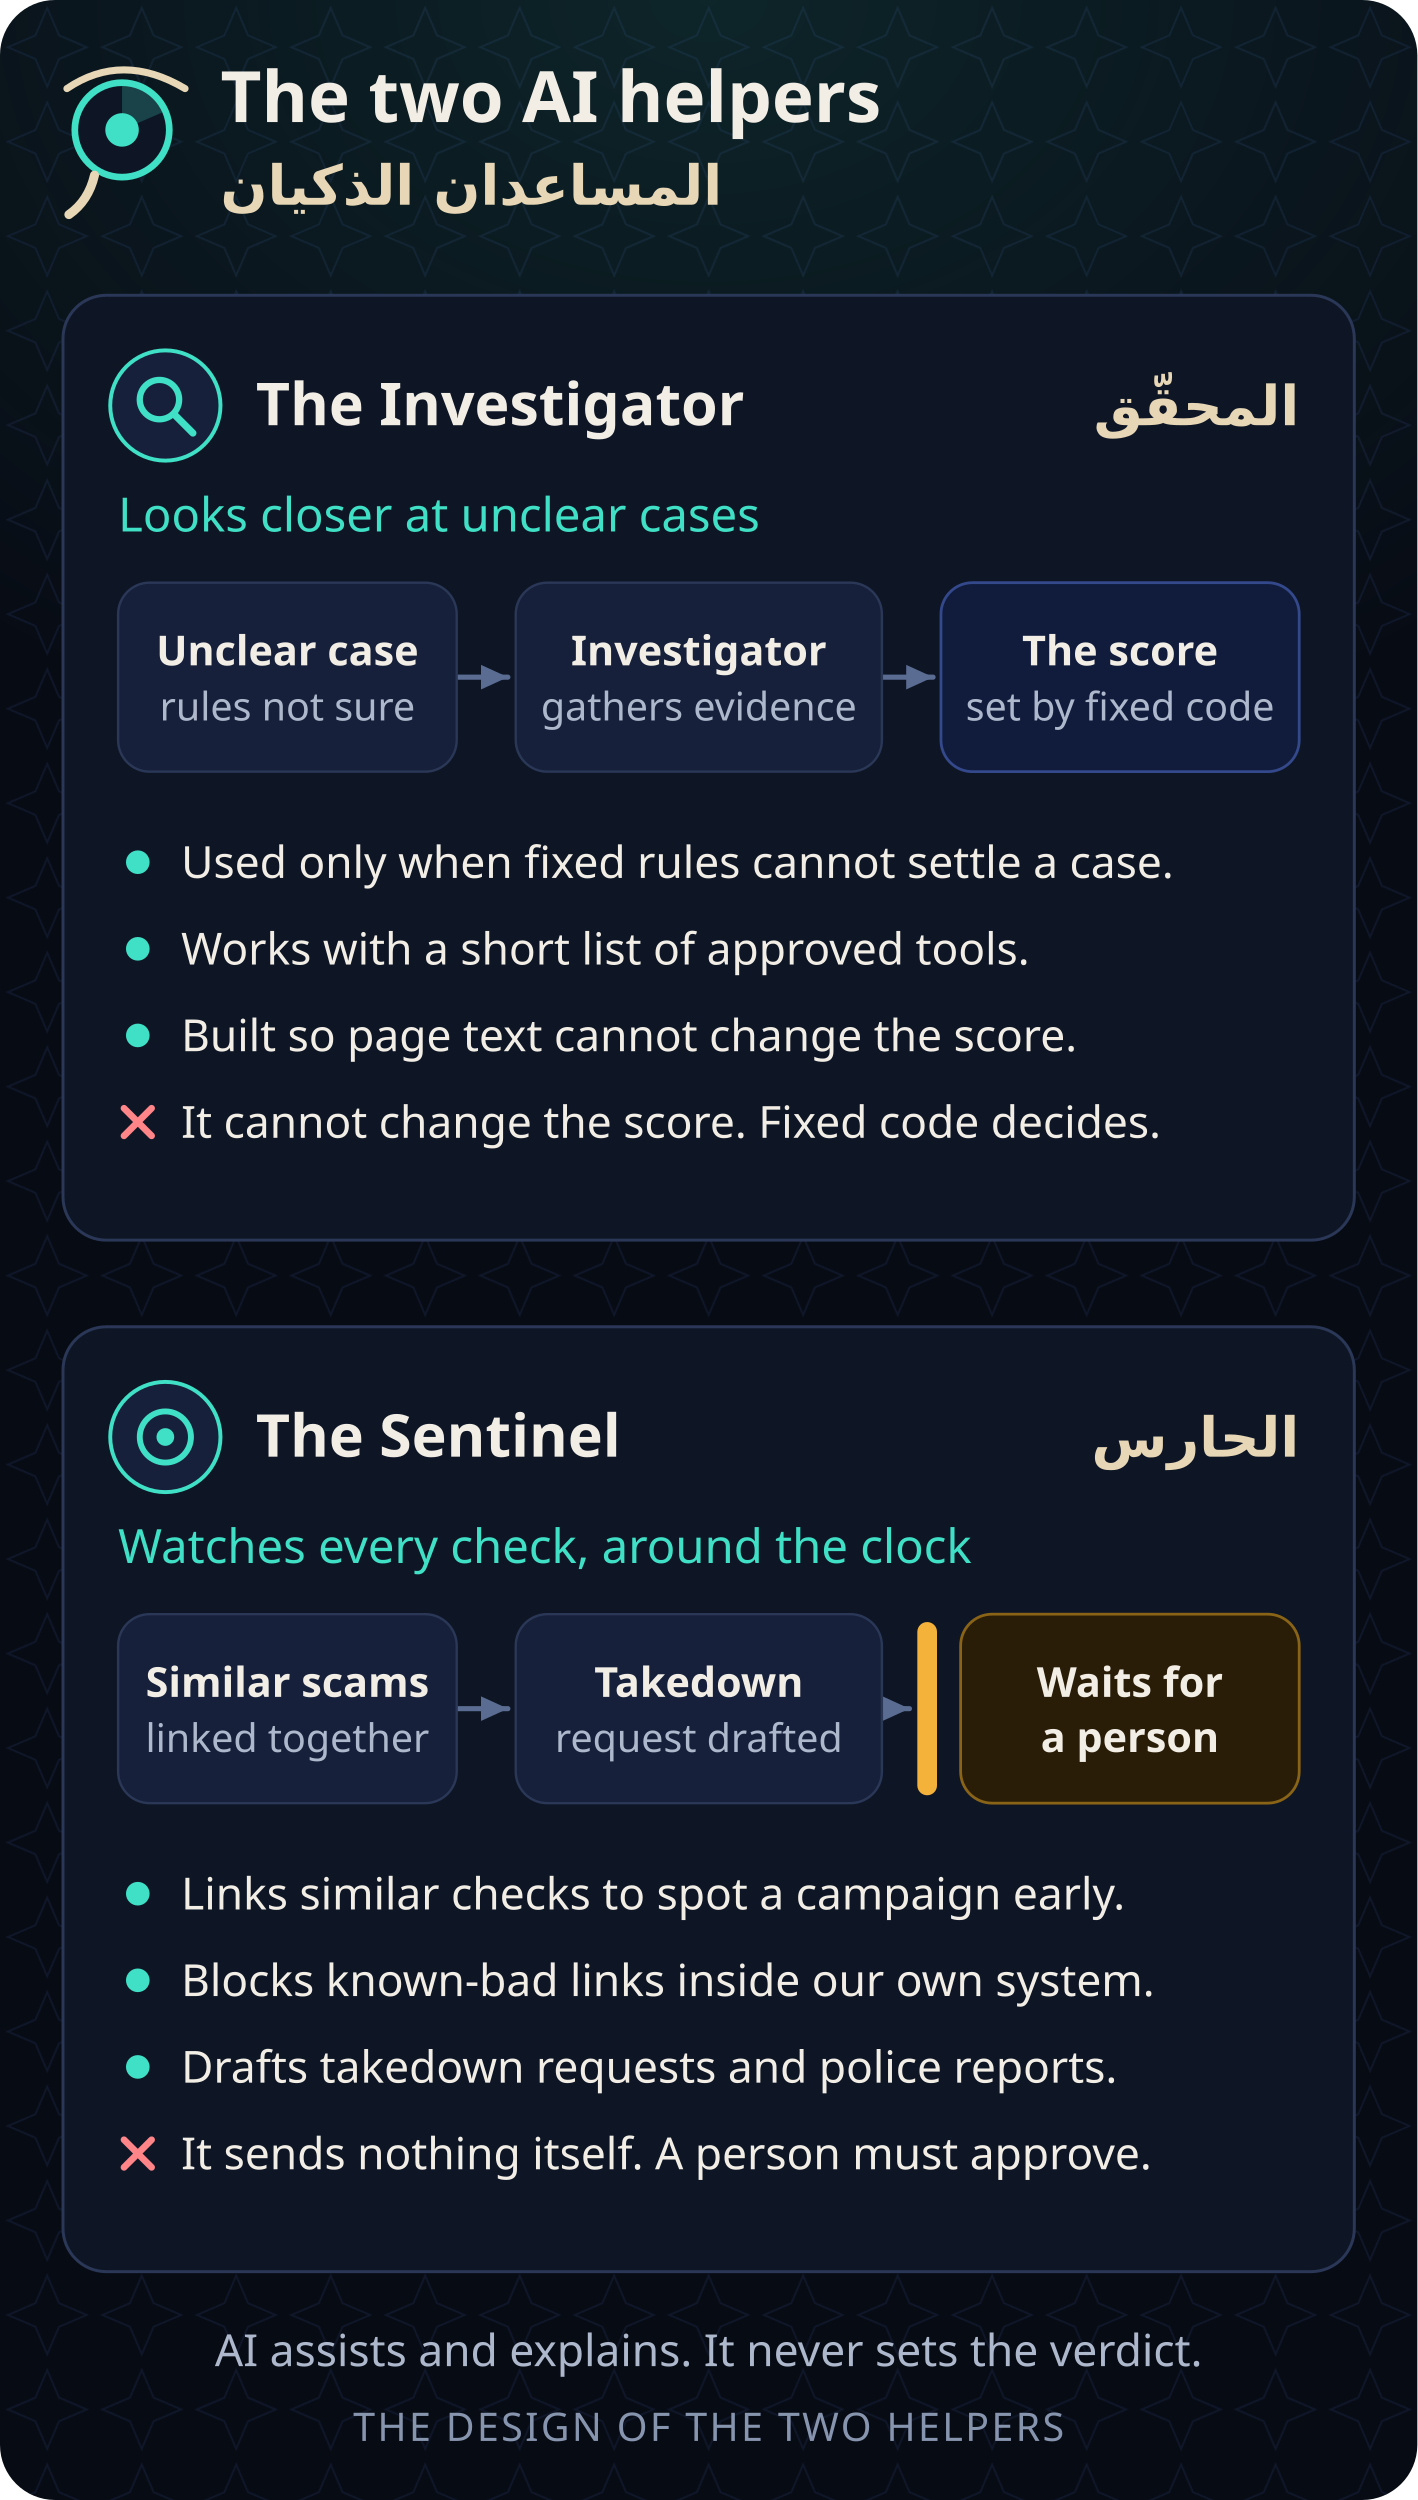
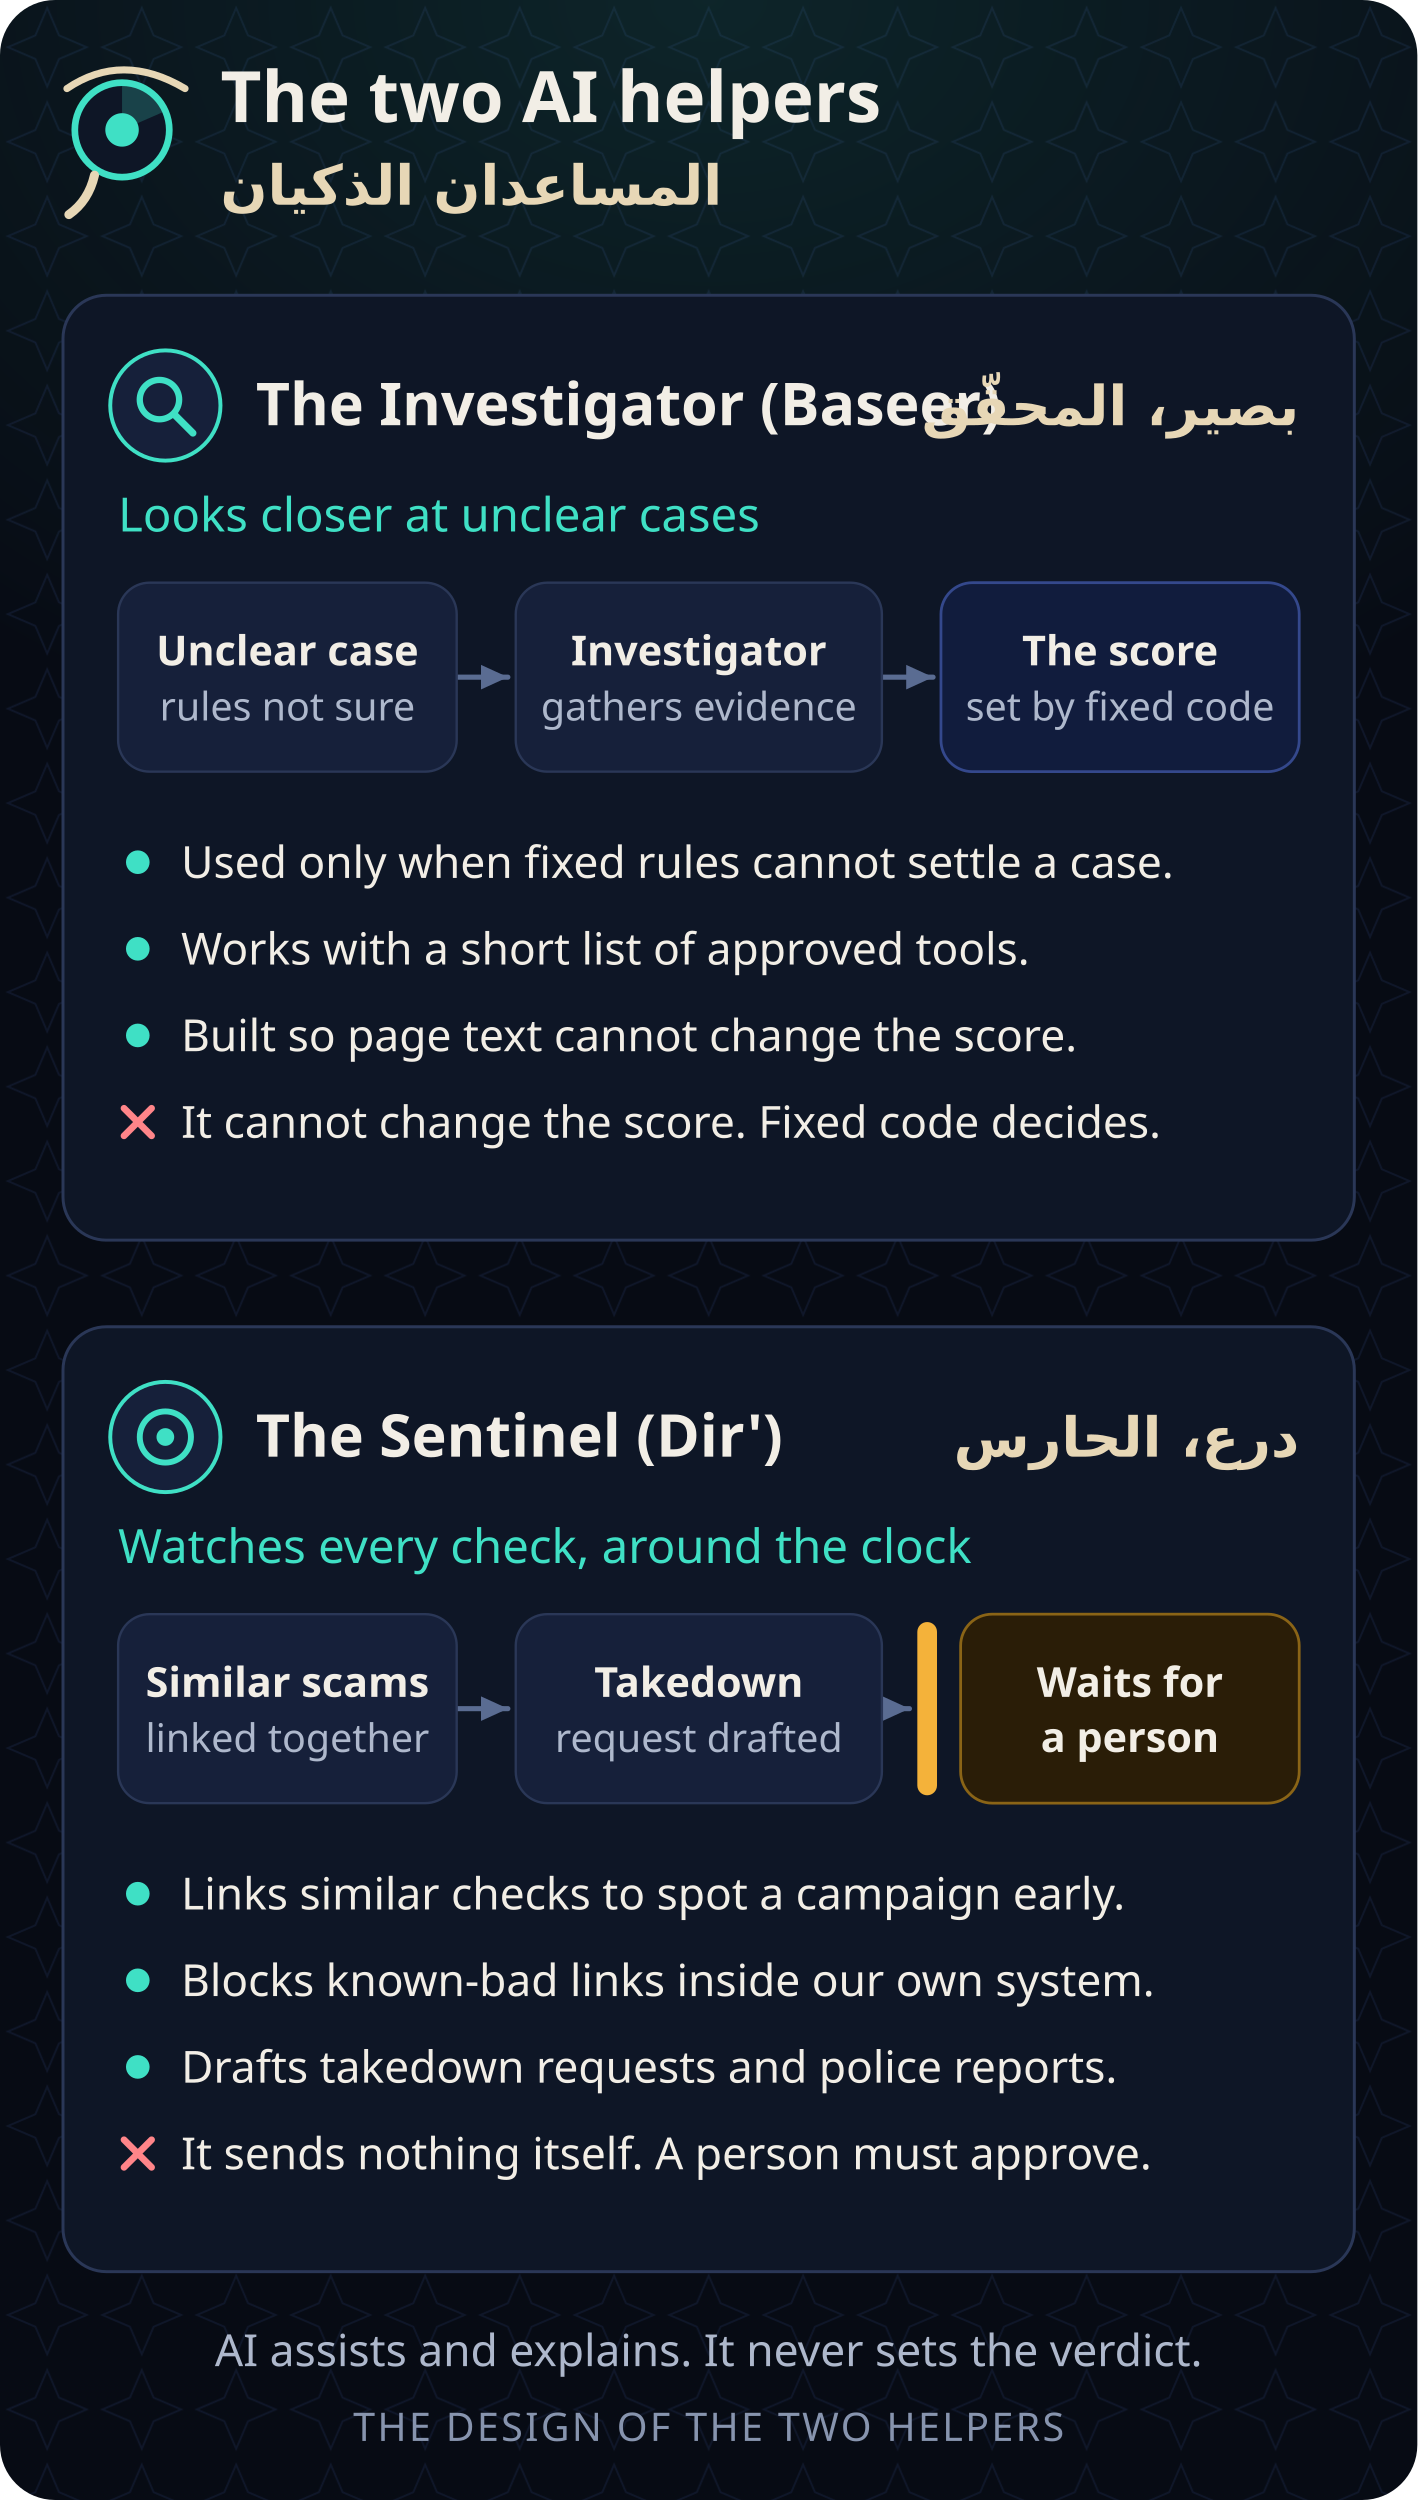
<svg xmlns="http://www.w3.org/2000/svg" viewBox="0 0 720 1270" width="720" height="1270" role="img" aria-labelledby="t d">
  <style>
text{font-family:-apple-system,BlinkMacSystemFont,"Segoe UI","Noto Sans",Helvetica,Arial,sans-serif;fill:#f2eee6}
.h1{font-size:36px;font-weight:700}
.t{font-size:30px;font-weight:600}
.a{font-size:28px;font-weight:600;fill:#e7d7b6}
.s{font-size:24px;fill:#3fe0c5}
.b{font-size:22.500px;fill:#aeb8cc}
.k{font-size:21px;font-weight:600}
.k2{font-size:20px;fill:#aeb8cc}
.tag{font-size:20px;fill:#8794ae;letter-spacing:.06em}
.card{fill:#0e1626;stroke:#2a3757;stroke-width:1.5}
.in{fill:#16203a;stroke:#2a3757;stroke-width:1.2}
.w{fill:none;stroke:#5a6c92;stroke-width:2.6;stroke-linecap:round;stroke-linejoin:round}
.glow{fill:#3fe0c5;fill-opacity:.08;stroke:#3fe0c5;stroke-width:2.5;opacity:0}
.glow.am{fill:#ffc55c;fill-opacity:.1;stroke:#ffc55c}
.on{animation:lit 12s linear infinite}
.wait{animation:wait 12s linear infinite}
.pt{fill:#5a6c92}
.ping{transform-box:fill-box;transform-origin:center;animation:ping 12s ease-out infinite;opacity:0}
.sweep{transform-origin:62px 66px;animation:spin 9s linear infinite}
.look{transform-box:fill-box;transform-origin:center;animation:look 4s ease-in-out infinite}
@keyframes spin{to{transform:rotate(360deg)}}
@keyframes lit{0%,20%,100%{opacity:0}2%,16%{opacity:1}}
@keyframes wait{0%,30%,100%{opacity:0}2%,8%,14%,20%,26%{opacity:1}5%,11%,17%,23%{opacity:.3}}
@keyframes ping{0%,100%{opacity:0;transform:scale(.5)}1%{opacity:.9;transform:scale(.5)}9%{opacity:0;transform:scale(2.8)}}
@keyframes look{0%,100%{transform:translate(0,0)}50%{transform:translate(5px,-4px)}}
@media (prefers-reduced-motion:reduce){*{animation:none!important}.ping{display:none}}
</style>
  <defs>
    <pattern id="lat" width="48" height="48" patternUnits="userSpaceOnUse">
      <path d="M24 4l6 14 14 6-14 6-6 14-6-14-14-6 14-6z" fill="none" stroke="#16203a" stroke-width="1" />
    </pattern>
    <radialGradient id="halo" cx="50%" cy="0%" r="80%">
      <stop offset="0" stop-color="#3fe0c5" stop-opacity=".12" />
      <stop offset="1" stop-color="#3fe0c5" stop-opacity="0" />
    </radialGradient>
    <marker id="a" viewBox="0 0 8 8" refX="7" refY="4" markerWidth="6" markerHeight="6" orient="auto-start-reverse">
      <path d="M0 .8L7 4 0 7.2z" fill="#5a6c92" />
    </marker>
  </defs>
  <rect width="720" height="1270" rx="28" fill="#070b14" />
  <rect width="720" height="1270" rx="28" fill="url(#lat)" opacity=".55" />
  <rect width="720" height="520" rx="28" fill="url(#halo)" />
  <g>
    <circle cx="62" cy="66" r="24" fill="#0e1626" stroke="#3fe0c5" stroke-width="3.400" />
    <path class="sweep" d="M62 66L62 42A24 24 0 0 1 84 56.400z" fill="#3fe0c5" opacity=".22" />
    <circle cx="62" cy="66" r="8.500" fill="#3fe0c5" />
    <path d="M34 45q28-19 60 0" fill="none" stroke="#e7d7b6" stroke-width="3.600" stroke-linecap="round" />
    <path d="M48 89q-3 13-13 20" fill="none" stroke="#e7d7b6" stroke-width="4.600" stroke-linecap="round" />
    <text x="112" y="62" class="h1">The two AI helpers</text>
    <text x="112" y="104" class="a">المساعدان الذكيان</text>
  </g>
  <g>
    <rect class="card" x="32" y="150" width="656" height="480" rx="22" />
    <circle cx="84" cy="206" r="28" fill="#16203a" stroke="#3fe0c5" stroke-width="2" />
    <g class="look">
      <circle cx="81" cy="203" r="10" fill="none" stroke="#3fe0c5" stroke-width="3.200" />
      <path d="M89 211l9 9" stroke="#3fe0c5" stroke-width="3.600" stroke-linecap="round" />
    </g>
-     <text x="130" y="216" class="t">The Investigator</text>
-     <text x="660" y="216" text-anchor="end" class="a">المحقّق</text>
+     <text x="130" y="216" class="t">The Investigator (Baseer)</text>
+     <text x="660" y="216" text-anchor="end" class="a">بصير، المحقّق</text>
    <text x="60" y="270" class="s">Looks closer at unclear cases</text>
    <g class="w" marker-end="url(#a)">
      <path d="M232 344H258" />
      <path d="M448 344H474" />
    </g>
    <rect class="in" x="60" y="296" width="172" height="96" rx="16" />
    <rect class="glow on" x="60" y="296" width="172" height="96" rx="16" />
    <rect class="in" x="262" y="296" width="186" height="96" rx="16" />
    <rect class="glow on" style="animation-delay:2.500s" x="262" y="296" width="186" height="96" rx="16" />
    <rect x="478" y="296" width="182" height="96" rx="16" fill="#111c3d" stroke="#34488c" stroke-width="1.4" />
    <rect class="glow on" style="animation-delay:5s" x="478" y="296" width="182" height="96" rx="16" />
    <g text-anchor="middle">
      <text x="146" y="338" class="k">Unclear case</text>
      <text x="146" y="366" class="k2">rules not sure</text>
      <text x="355" y="338" class="k">Investigator</text>
      <text x="355" y="366" class="k2">gathers evidence</text>
      <text x="569" y="338" class="k">The score</text>
      <text x="569" y="366" class="k2">set by fixed code</text>
    </g>
    <g class="b">
      <circle cx="70" cy="438" r="6" fill="#3fe0c5" />
      <text x="92" y="446">Used only when fixed rules cannot settle a case.</text>
      <circle cx="70" cy="482" r="6" fill="#3fe0c5" />
      <text x="92" y="490">Works with a short list of approved tools.</text>
      <circle cx="70" cy="526" r="6" fill="#3fe0c5" />
      <text x="92" y="534">Built so page text cannot change the score.</text>
      <path d="M63 563l14 14M77 563l-14 14" stroke="#ff8589" stroke-width="3.400" stroke-linecap="round" />
      <text x="92" y="578" fill="#f2eee6">It cannot change the score. Fixed code decides.</text>
    </g>
  </g>
  <g>
    <rect class="card" x="32" y="674" width="656" height="480" rx="22" />
    <circle cx="84" cy="730" r="28" fill="#16203a" stroke="#3fe0c5" stroke-width="2" />
    <circle cx="84" cy="730" r="13" fill="none" stroke="#3fe0c5" stroke-width="3" />
    <circle cx="84" cy="730" r="4.500" fill="#3fe0c5" />
    <circle class="ping" style="animation-delay:1s" cx="84" cy="730" r="13" fill="none" stroke="#3fe0c5" stroke-width="2" />
    <circle class="ping" style="animation-delay:7s" cx="84" cy="730" r="13" fill="none" stroke="#3fe0c5" stroke-width="2" />
-     <text x="130" y="740" class="t">The Sentinel</text>
-     <text x="660" y="740" text-anchor="end" class="a">الحارس</text>
+     <text x="130" y="740" class="t">The Sentinel (Dir')</text>
+     <text x="660" y="740" text-anchor="end" class="a">درع، الحارس</text>
    <text x="60" y="794" class="s">Watches every check, around the clock</text>
    <g class="w" marker-end="url(#a)">
      <path d="M232 868H258" />
      <path d="M448 868H462" />
    </g>
    <rect class="in" x="60" y="820" width="172" height="96" rx="16" />
    <rect class="glow on" style="animation-delay:1s" x="60" y="820" width="172" height="96" rx="16" />
    <rect class="in" x="262" y="820" width="186" height="96" rx="16" />
    <rect class="glow on" style="animation-delay:3.500s" x="262" y="820" width="186" height="96" rx="16" />
    <rect x="466" y="824" width="10" height="88" rx="5" fill="#f4b23a" />
    <rect x="488" y="820" width="172" height="96" rx="16" fill="#2a1d07" stroke="#8a6416" stroke-width="1.400" />
    <rect class="glow am wait" style="animation-delay:6s" x="488" y="820" width="172" height="96" rx="16" />
    <g text-anchor="middle">
      <text x="146" y="862" class="k">Similar scams</text>
      <text x="146" y="890" class="k2">linked together</text>
      <text x="355" y="862" class="k">Takedown</text>
      <text x="355" y="890" class="k2">request drafted</text>
      <text x="574" y="862" class="k" fill="#ffc55c">Waits for</text>
      <text x="574" y="890" class="k" fill="#ffc55c">a person</text>
    </g>
    <g class="b">
      <circle cx="70" cy="962" r="6" fill="#3fe0c5" />
      <text x="92" y="970">Links similar checks to spot a campaign early.</text>
      <circle cx="70" cy="1006" r="6" fill="#3fe0c5" />
      <text x="92" y="1014">Blocks known-bad links inside our own system.</text>
      <circle cx="70" cy="1050" r="6" fill="#3fe0c5" />
      <text x="92" y="1058">Drafts takedown requests and police reports.</text>
      <path d="M63 1087l14 14M77 1087l-14 14" stroke="#ff8589" stroke-width="3.400" stroke-linecap="round" />
      <text x="92" y="1102" fill="#f2eee6">It sends nothing itself. A person must approve.</text>
    </g>
  </g>
  <text x="360" y="1202" text-anchor="middle" class="b">AI assists and explains. It never sets the verdict.</text>
  <text x="360" y="1240" text-anchor="middle" class="tag">THE DESIGN OF THE TWO HELPERS</text>
</svg>
